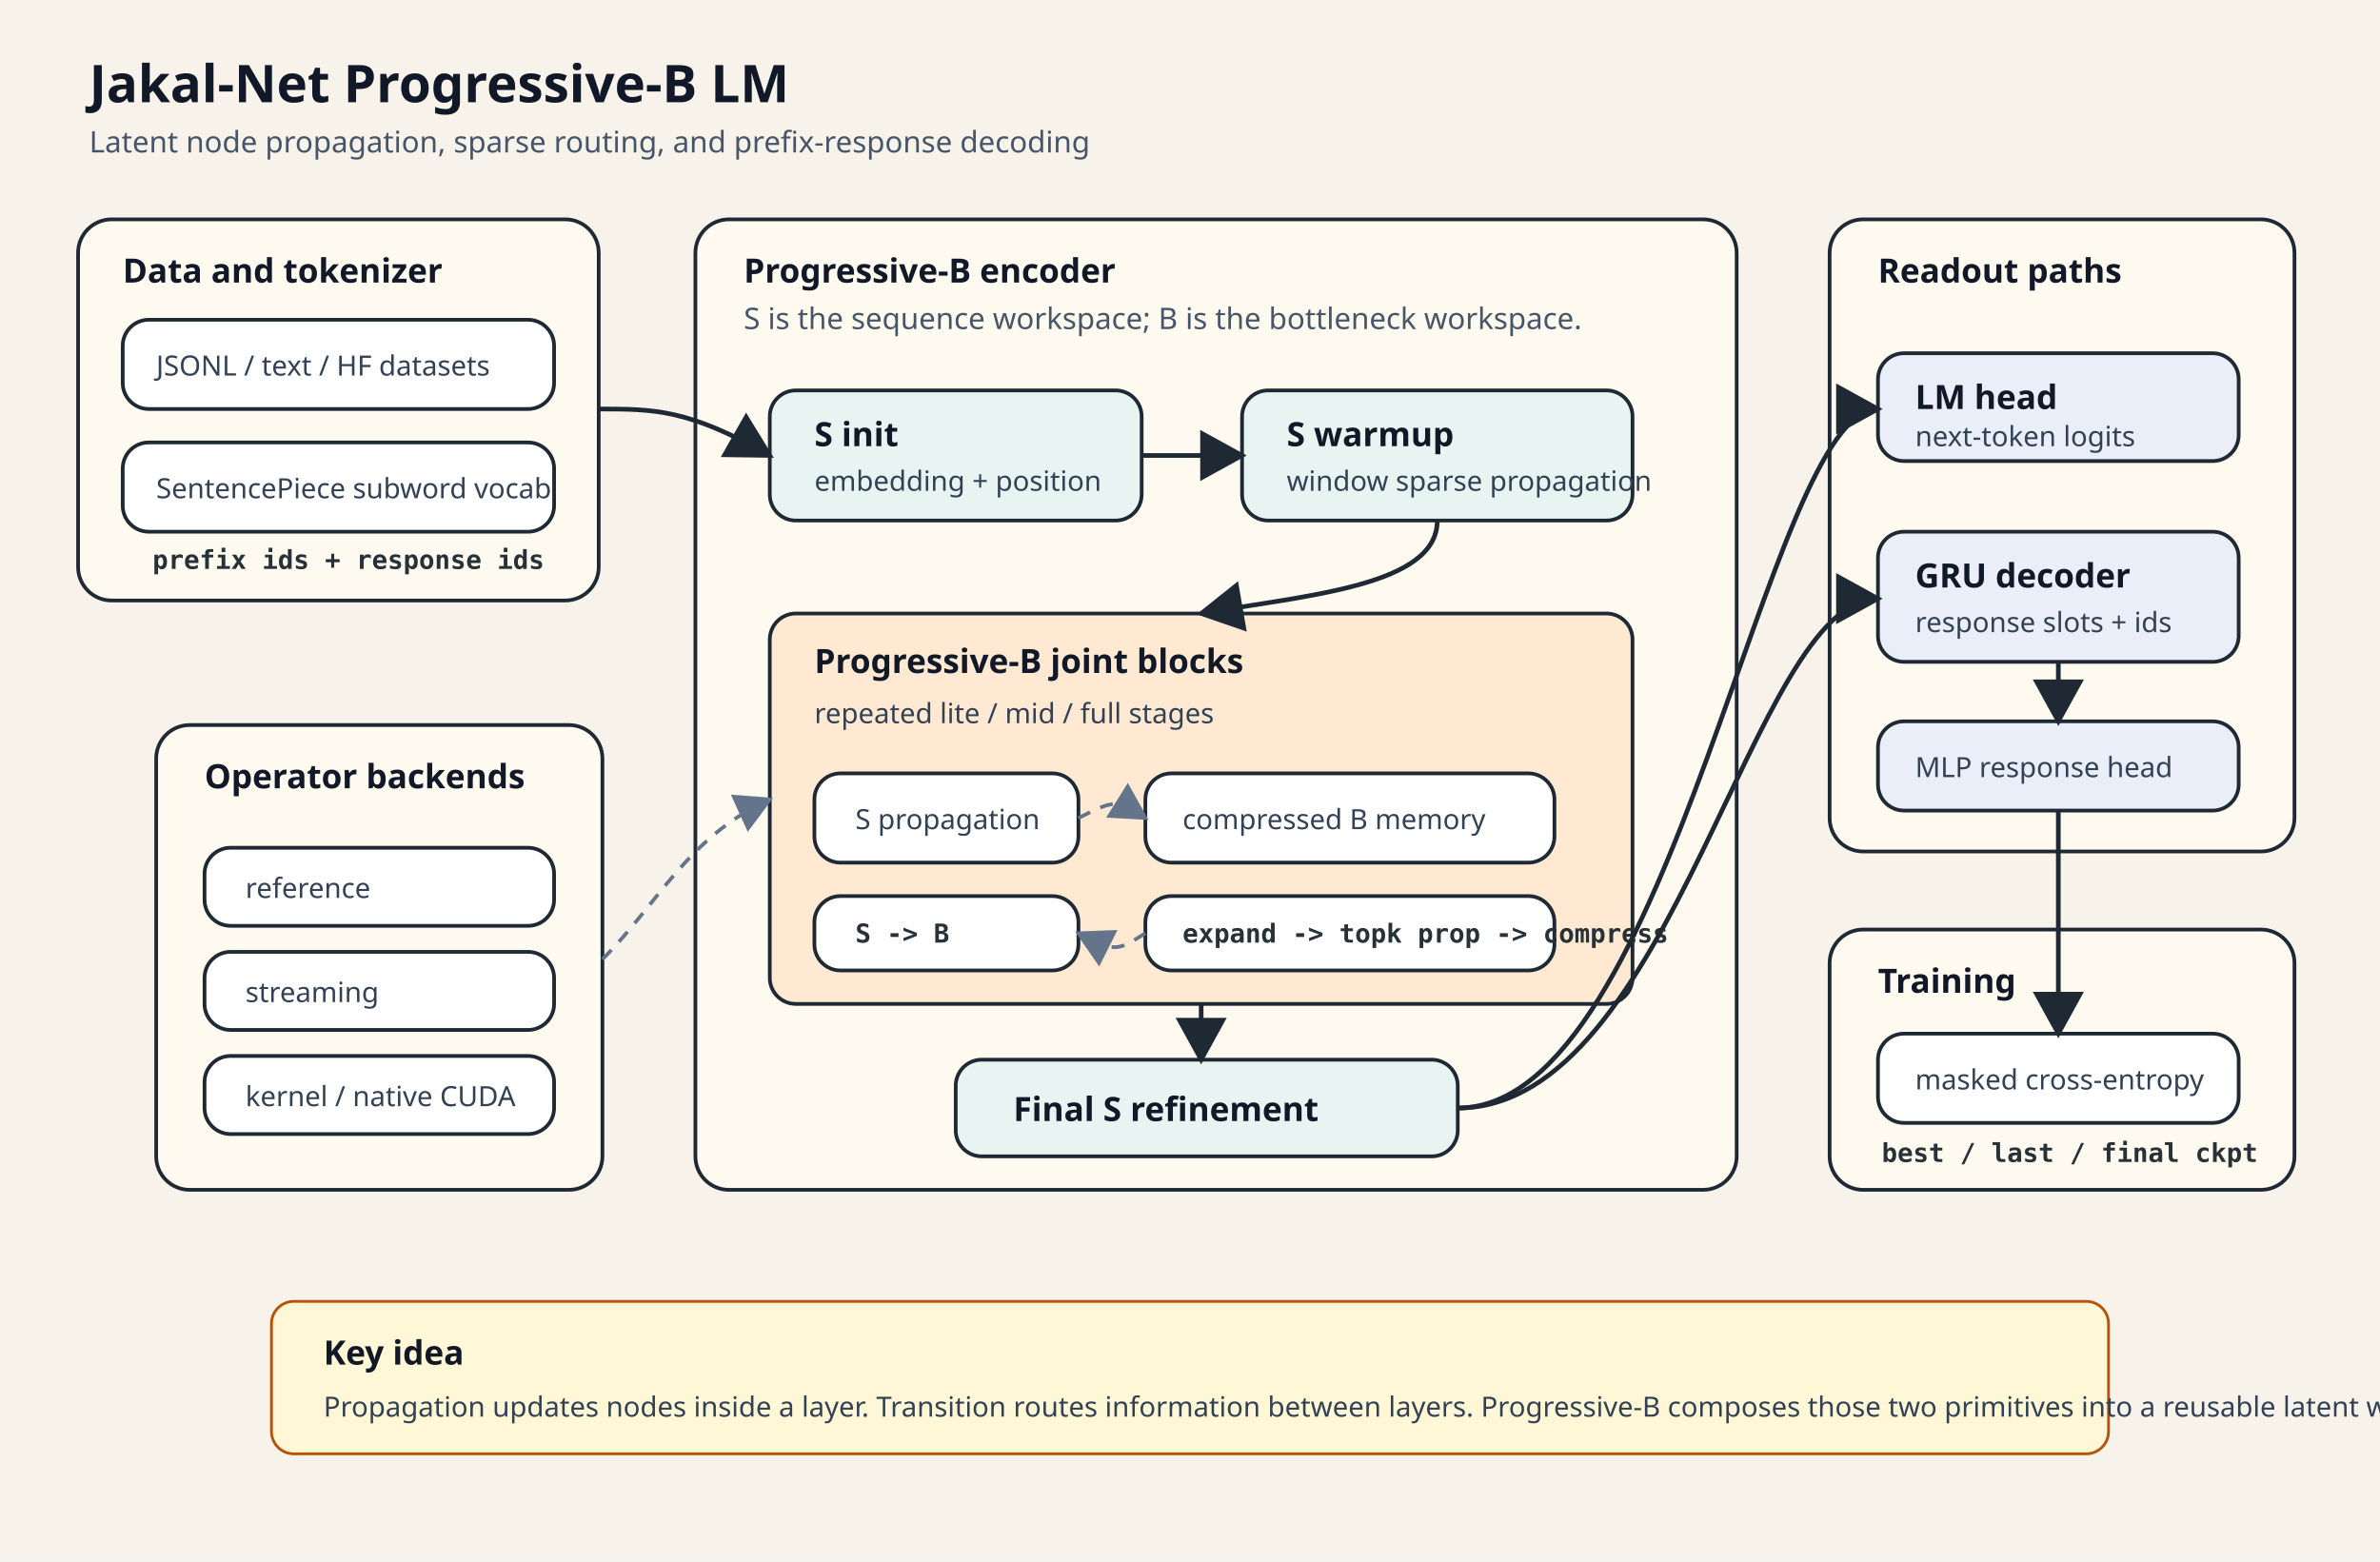
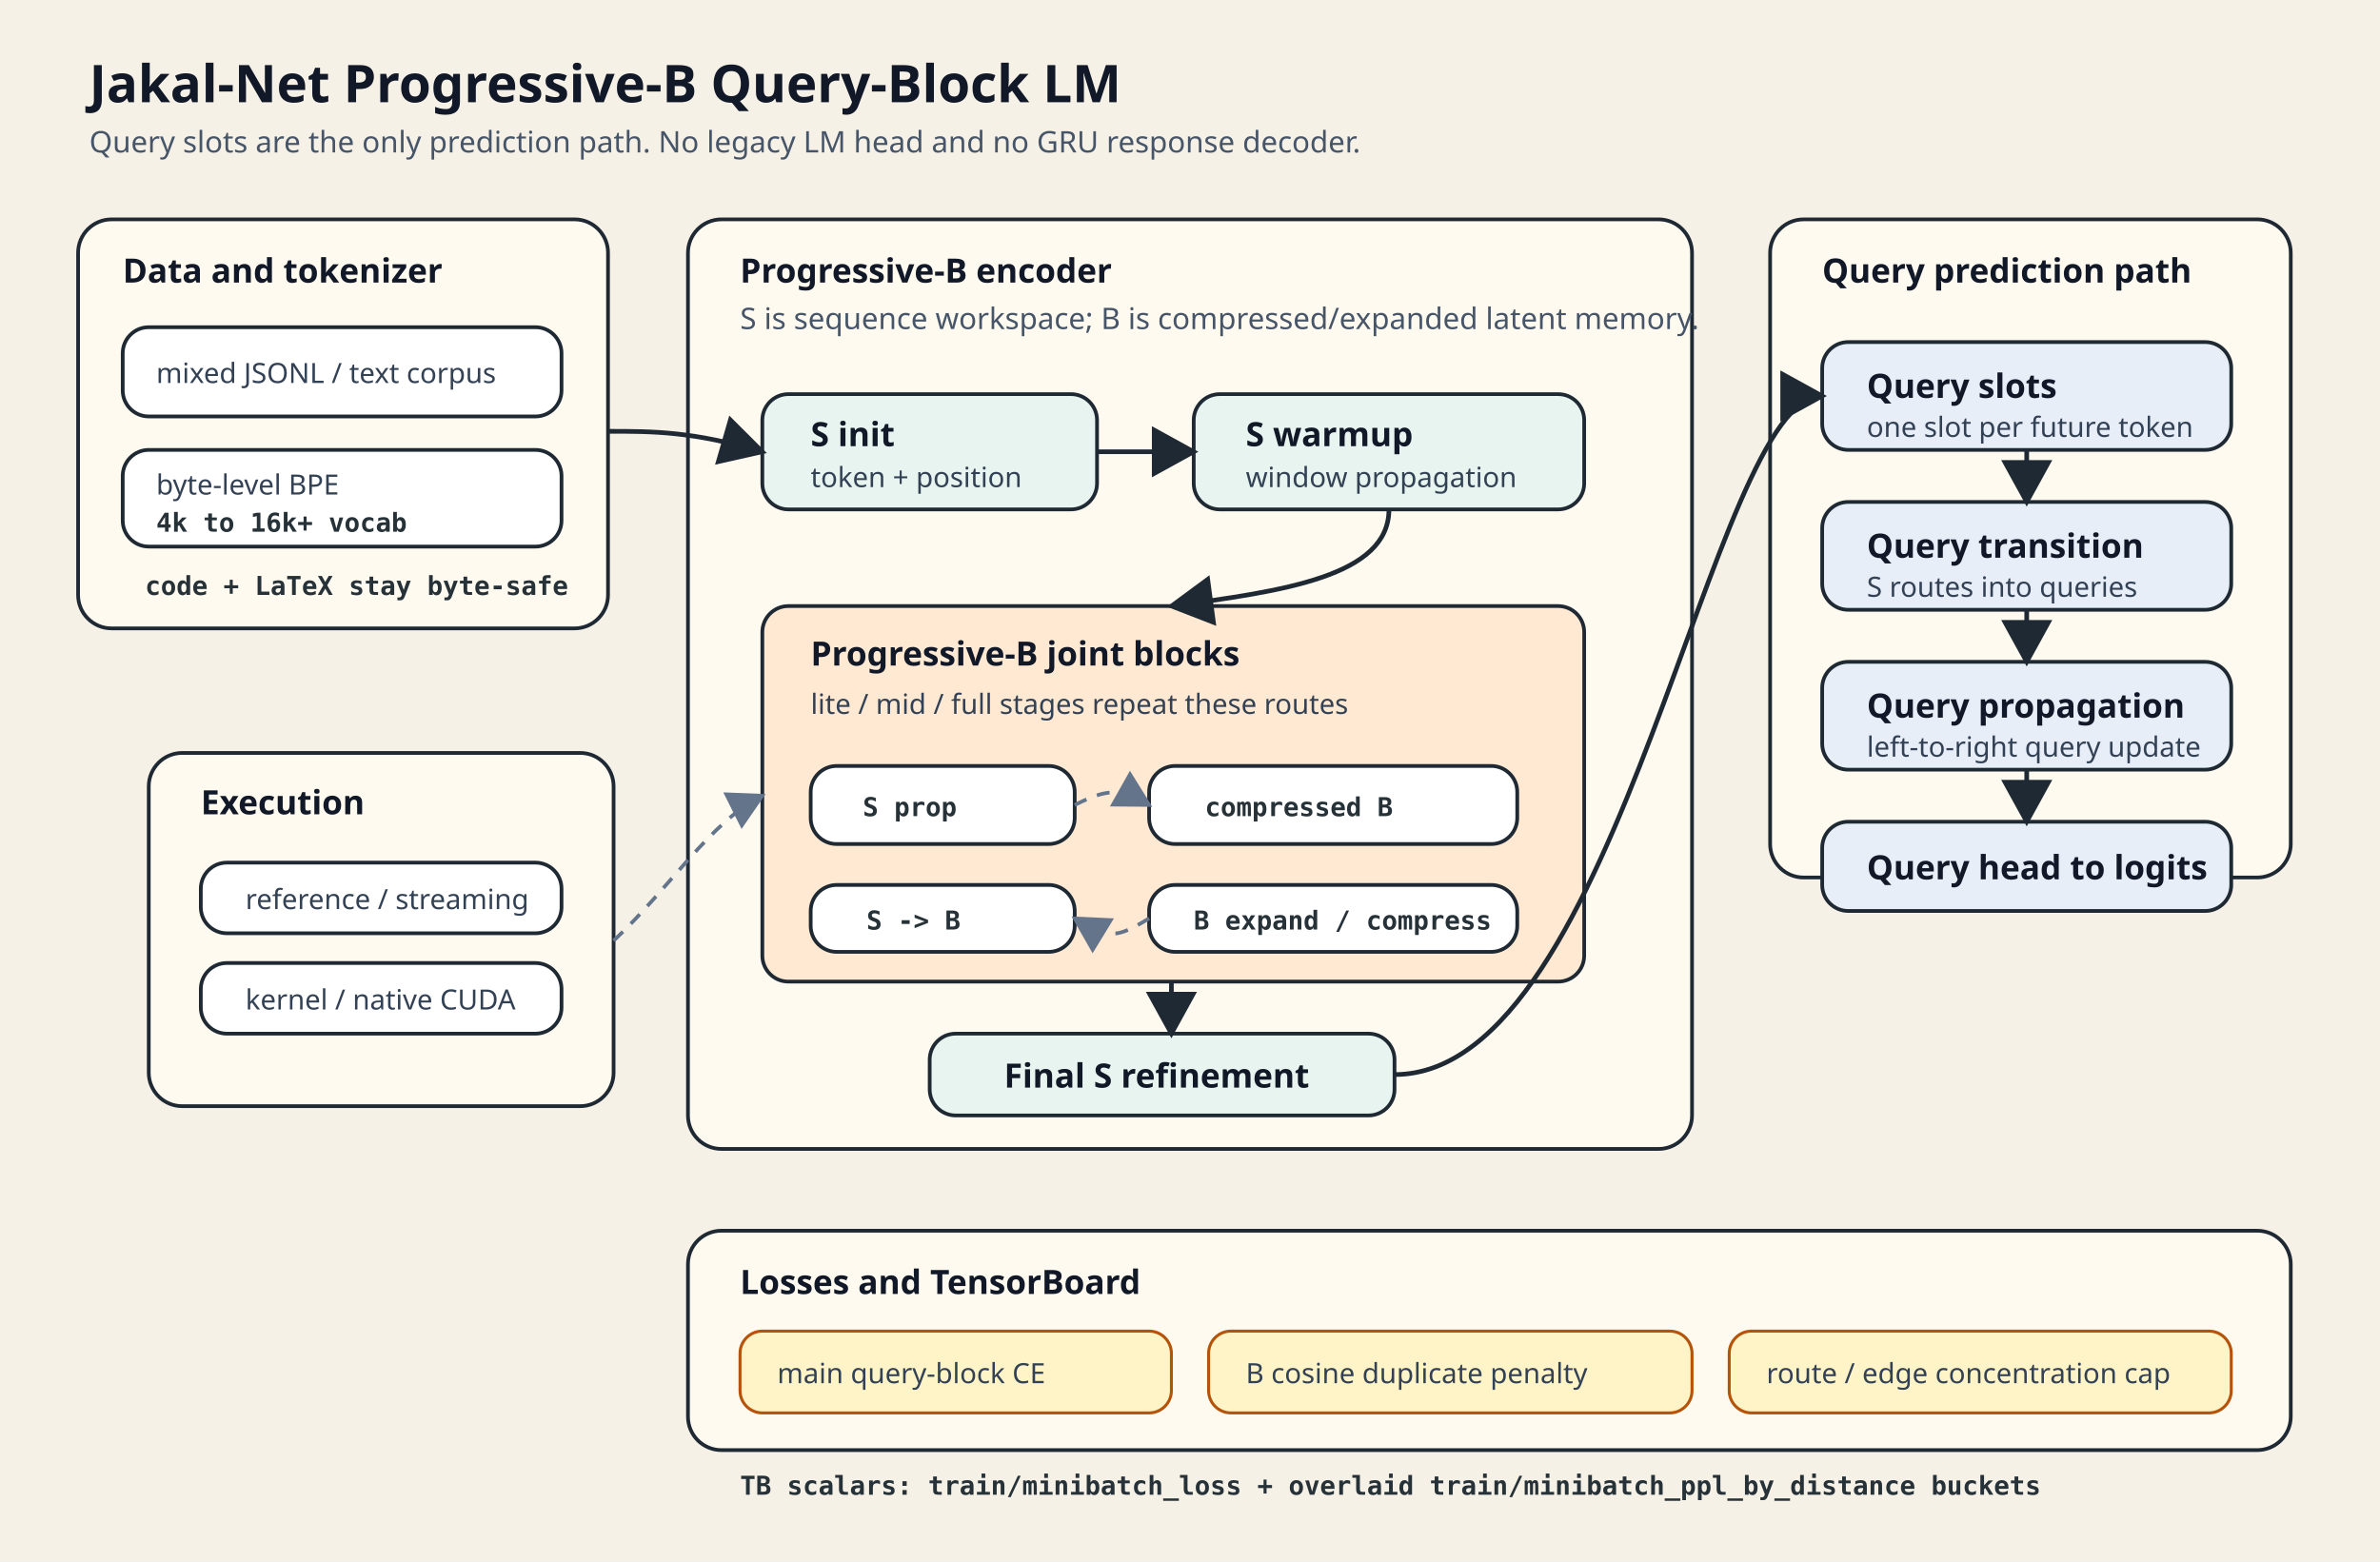
<svg xmlns="http://www.w3.org/2000/svg" width="1280" height="840" viewBox="0 0 1280 840" role="img" aria-labelledby="title desc">
  <defs>
    <style>
-       .bg { fill: #f7f3ea; }
+       .bg { fill: #f6f1e7; }
      .panel { fill: #fffaf0; stroke: #1f2933; stroke-width: 2; rx: 18; }
      .box { fill: #ffffff; stroke: #1f2933; stroke-width: 2; rx: 14; }
-       .box2 { fill: #e8f4f1; stroke: #1f2933; stroke-width: 2; rx: 14; }
-       .box3 { fill: #ffe9d2; stroke: #1f2933; stroke-width: 2; rx: 14; }
-       .box4 { fill: #e9eef8; stroke: #1f2933; stroke-width: 2; rx: 14; }
-       .small { font: 500 15px Verdana, sans-serif; fill: #334155; }
-       .label { font: 700 18px Verdana, sans-serif; fill: #111827; }
+       .sbox { fill: #e7f4ef; stroke: #1f2933; stroke-width: 2; rx: 14; }
+       .bbox { fill: #ffe9d2; stroke: #1f2933; stroke-width: 2; rx: 14; }
+       .qbox { fill: #e8eef8; stroke: #1f2933; stroke-width: 2; rx: 14; }
+       .loss { fill: #fff4c7; stroke: #b45309; stroke-width: 1.6; rx: 12; }
      .title { font: 800 28px Verdana, sans-serif; fill: #111827; }
      .subtitle { font: 500 16px Verdana, sans-serif; fill: #475569; }
+       .label { font: 700 18px Verdana, sans-serif; fill: #111827; }
+       .small { font: 500 15px Verdana, sans-serif; fill: #334155; }
      .mono { font: 600 14px Consolas, monospace; fill: #263238; }
      .arrow { stroke: #1f2933; stroke-width: 2.5; fill: none; marker-end: url(#arrow); }
-       .softarrow { stroke: #64748b; stroke-width: 2; fill: none; stroke-dasharray: 7 6; marker-end: url(#arrowSoft); }
-       .accent { fill: #d97706; }
-       .teal { fill: #0f766e; }
-       .blue { fill: #3659a8; }
-       .note { fill: #fff7d6; stroke: #b45309; stroke-width: 1.5; rx: 12; }
+       .soft { stroke: #64748b; stroke-width: 2; fill: none; stroke-dasharray: 7 6; marker-end: url(#arrowSoft); }
    </style>
    <marker id="arrow" markerWidth="11" markerHeight="11" refX="9" refY="5.5" orient="auto">
      <path d="M0,0 L10,5.5 L0,11 Z" fill="#1f2933" />
    </marker>
    <marker id="arrowSoft" markerWidth="11" markerHeight="11" refX="9" refY="5.5" orient="auto">
      <path d="M0,0 L10,5.5 L0,11 Z" fill="#64748b" />
    </marker>
  </defs>
  <rect class="bg" x="0" y="0" width="1280" height="840" />
-   <text class="title" x="48" y="55">Jakal-Net Progressive-B LM</text>
-   <text class="subtitle" x="48" y="82">Latent node propagation, sparse routing, and prefix-response decoding</text>
-   <rect class="panel" x="42" y="118" width="280" height="205" />
+   <text class="title" x="48" y="55">Jakal-Net Progressive-B Query-Block LM</text>
+   <text class="subtitle" x="48" y="82">Query slots are the only prediction path. No legacy LM head and no GRU response decoder.</text>
+   <rect class="panel" x="42" y="118" width="285" height="220" />
  <text class="label" x="66" y="152">Data and tokenizer</text>
-   <rect class="box" x="66" y="172" width="232" height="48" />
-   <text class="small" x="84" y="202">JSONL / text / HF datasets</text>
-   <rect class="box" x="66" y="238" width="232" height="48" />
-   <text class="small" x="84" y="268">SentencePiece subword vocab</text>
-   <text class="mono" x="82" y="306">prefix ids + response ids</text>
-   <rect class="panel" x="374" y="118" width="560" height="522" />
-   <text class="label" x="400" y="152">Progressive-B encoder</text>
-   <text class="subtitle" x="400" y="177">S is the sequence workspace; B is the bottleneck workspace.</text>
-   <rect class="box2" x="414" y="210" width="200" height="70" />
-   <text class="label" x="438" y="240">S init</text>
-   <text class="small" x="438" y="264">embedding + position</text>
-   <rect class="box2" x="668" y="210" width="210" height="70" />
-   <text class="label" x="692" y="240">S warmup</text>
-   <text class="small" x="692" y="264">window sparse propagation</text>
-   <rect class="box3" x="414" y="330" width="464" height="210" />
-   <text class="label" x="438" y="362">Progressive-B joint blocks</text>
-   <text class="small" x="438" y="389">repeated lite / mid / full stages</text>
-   <rect class="box" x="438" y="416" width="142" height="48" />
-   <text class="small" x="460" y="446">S propagation</text>
-   <rect class="box" x="616" y="416" width="220" height="48" />
-   <text class="small" x="636" y="446">compressed B memory</text>
-   <rect class="box" x="438" y="482" width="142" height="40" />
-   <text class="mono" x="460" y="507">S -&gt; B</text>
-   <rect class="box" x="616" y="482" width="220" height="40" />
-   <text class="mono" x="636" y="507">expand -&gt; topk prop -&gt; compress</text>
-   <rect class="box2" x="514" y="570" width="270" height="52" />
-   <text class="label" x="545" y="603">Final S refinement</text>
-   <path class="arrow" d="M322 220 C352 220 370 220 414 245" />
-   <path class="arrow" d="M614 245 L668 245" />
-   <path class="arrow" d="M773 280 C773 315 704 320 646 330" />
-   <path class="arrow" d="M646 540 C646 552 646 560 646 570" />
-   <path class="softarrow" d="M580 440 C600 430 600 430 616 440" />
-   <path class="softarrow" d="M616 502 C600 512 600 512 580 502" />
-   <rect class="panel" x="984" y="118" width="250" height="340" />
-   <text class="label" x="1010" y="152">Readout paths</text>
-   <rect class="box4" x="1010" y="190" width="194" height="58" />
-   <text class="label" x="1030" y="220">LM head</text>
-   <text class="small" x="1030" y="240">next-token logits</text>
-   <rect class="box4" x="1010" y="286" width="194" height="70" />
-   <text class="label" x="1030" y="316">GRU decoder</text>
-   <text class="small" x="1030" y="340">response slots + ids</text>
-   <rect class="box4" x="1010" y="388" width="194" height="48" />
-   <text class="small" x="1030" y="418">MLP response head</text>
-   <path class="arrow" d="M784 596 C900 596 950 220 1010 220" />
-   <path class="arrow" d="M784 596 C900 596 942 322 1010 322" />
-   <path class="arrow" d="M1107 356 L1107 388" />
-   <rect class="panel" x="984" y="500" width="250" height="140" />
-   <text class="label" x="1010" y="534">Training</text>
-   <rect class="box" x="1010" y="556" width="194" height="48" />
-   <text class="small" x="1030" y="586">masked cross-entropy</text>
-   <text class="mono" x="1012" y="625">best / last / final ckpt</text>
-   <path class="arrow" d="M1107 436 L1107 556" />
-   <rect class="panel" x="84" y="390" width="240" height="250" />
-   <text class="label" x="110" y="424">Operator backends</text>
-   <rect class="box" x="110" y="456" width="188" height="42" />
-   <text class="small" x="132" y="483">reference</text>
-   <rect class="box" x="110" y="512" width="188" height="42" />
-   <text class="small" x="132" y="539">streaming</text>
-   <rect class="box" x="110" y="568" width="188" height="42" />
-   <text class="small" x="132" y="595">kernel / native CUDA</text>
-   <path class="softarrow" d="M324 516 C354 486 370 450 414 430" />
-   <rect class="note" x="146" y="700" width="988" height="82" />
-   <text class="label" x="174" y="734">Key idea</text>
-   <text class="small" x="174" y="762">Propagation updates nodes inside a layer. Transition routes information between layers. Progressive-B composes those two primitives into a reusable latent workspace encoder.</text>
+   <rect class="box" x="66" y="176" width="236" height="48" />
+   <text class="small" x="84" y="206">mixed JSONL / text corpus</text>
+   <rect class="box" x="66" y="242" width="236" height="52" />
+   <text class="small" x="84" y="266">byte-level BPE</text>
+   <text class="mono" x="84" y="286">4k to 16k+ vocab</text>
+   <text class="mono" x="78" y="320">code + LaTeX stay byte-safe</text>
+   <rect class="panel" x="370" y="118" width="540" height="500" />
+   <text class="label" x="398" y="152">Progressive-B encoder</text>
+   <text class="subtitle" x="398" y="177">S is sequence workspace; B is compressed/expanded latent memory.</text>
+   <rect class="sbox" x="410" y="212" width="180" height="62" />
+   <text class="label" x="436" y="240">S init</text>
+   <text class="small" x="436" y="262">token + position</text>
+   <rect class="sbox" x="642" y="212" width="210" height="62" />
+   <text class="label" x="670" y="240">S warmup</text>
+   <text class="small" x="670" y="262">window propagation</text>
+   <rect class="bbox" x="410" y="326" width="442" height="202" />
+   <text class="label" x="436" y="358">Progressive-B joint blocks</text>
+   <text class="small" x="436" y="384">lite / mid / full stages repeat these routes</text>
+   <rect class="box" x="436" y="412" width="142" height="42" />
+   <text class="mono" x="464" y="439">S prop</text>
+   <rect class="box" x="618" y="412" width="198" height="42" />
+   <text class="mono" x="648" y="439">compressed B</text>
+   <rect class="box" x="436" y="476" width="142" height="36" />
+   <text class="mono" x="466" y="500">S -&gt; B</text>
+   <rect class="box" x="618" y="476" width="198" height="36" />
+   <text class="mono" x="642" y="500">B expand / compress</text>
+   <rect class="sbox" x="500" y="556" width="250" height="44" />
+   <text class="label" x="540" y="585">Final S refinement</text>
+   <path class="arrow" d="M327 232 C352 232 372 232 410 243" />
+   <path class="arrow" d="M590 243 L642 243" />
+   <path class="arrow" d="M747 274 C747 310 690 318 630 326" />
+   <path class="arrow" d="M630 528 C630 540 630 548 630 556" />
+   <path class="soft" d="M578 433 C596 424 602 424 618 433" />
+   <path class="soft" d="M618 494 C600 505 596 505 578 494" />
+   <rect class="panel" x="952" y="118" width="280" height="354" />
+   <text class="label" x="980" y="152">Query prediction path</text>
+   <rect class="qbox" x="980" y="184" width="220" height="58" />
+   <text class="label" x="1004" y="214">Query slots</text>
+   <text class="small" x="1004" y="235">one slot per future token</text>
+   <rect class="qbox" x="980" y="270" width="220" height="58" />
+   <text class="label" x="1004" y="300">Query transition</text>
+   <text class="small" x="1004" y="321">S routes into queries</text>
+   <rect class="qbox" x="980" y="356" width="220" height="58" />
+   <text class="label" x="1004" y="386">Query propagation</text>
+   <text class="small" x="1004" y="407">left-to-right query update</text>
+   <rect class="qbox" x="980" y="442" width="220" height="48" />
+   <text class="label" x="1004" y="473">Query head to logits</text>
+   <path class="arrow" d="M750 578 C872 578 920 213 980 213" />
+   <path class="arrow" d="M1090 242 L1090 270" />
+   <path class="arrow" d="M1090 328 L1090 356" />
+   <path class="arrow" d="M1090 414 L1090 442" />
+   <rect class="panel" x="80" y="405" width="250" height="190" />
+   <text class="label" x="108" y="438">Execution</text>
+   <rect class="box" x="108" y="464" width="194" height="38" />
+   <text class="small" x="132" y="489">reference / streaming</text>
+   <rect class="box" x="108" y="518" width="194" height="38" />
+   <text class="small" x="132" y="543">kernel / native CUDA</text>
+   <path class="soft" d="M330 506 C360 478 382 442 410 428" />
+   <rect class="panel" x="370" y="662" width="862" height="118" />
+   <text class="label" x="398" y="696">Losses and TensorBoard</text>
+   <rect class="loss" x="398" y="716" width="232" height="44" />
+   <text class="small" x="418" y="744">main query-block CE</text>
+   <rect class="loss" x="650" y="716" width="260" height="44" />
+   <text class="small" x="670" y="744">B cosine duplicate penalty</text>
+   <rect class="loss" x="930" y="716" width="270" height="44" />
+   <text class="small" x="950" y="744">route / edge concentration cap</text>
+   <text class="mono" x="398" y="804">TB scalars: train/minibatch_loss + overlaid train/minibatch_ppl_by_distance buckets</text>
</svg>
